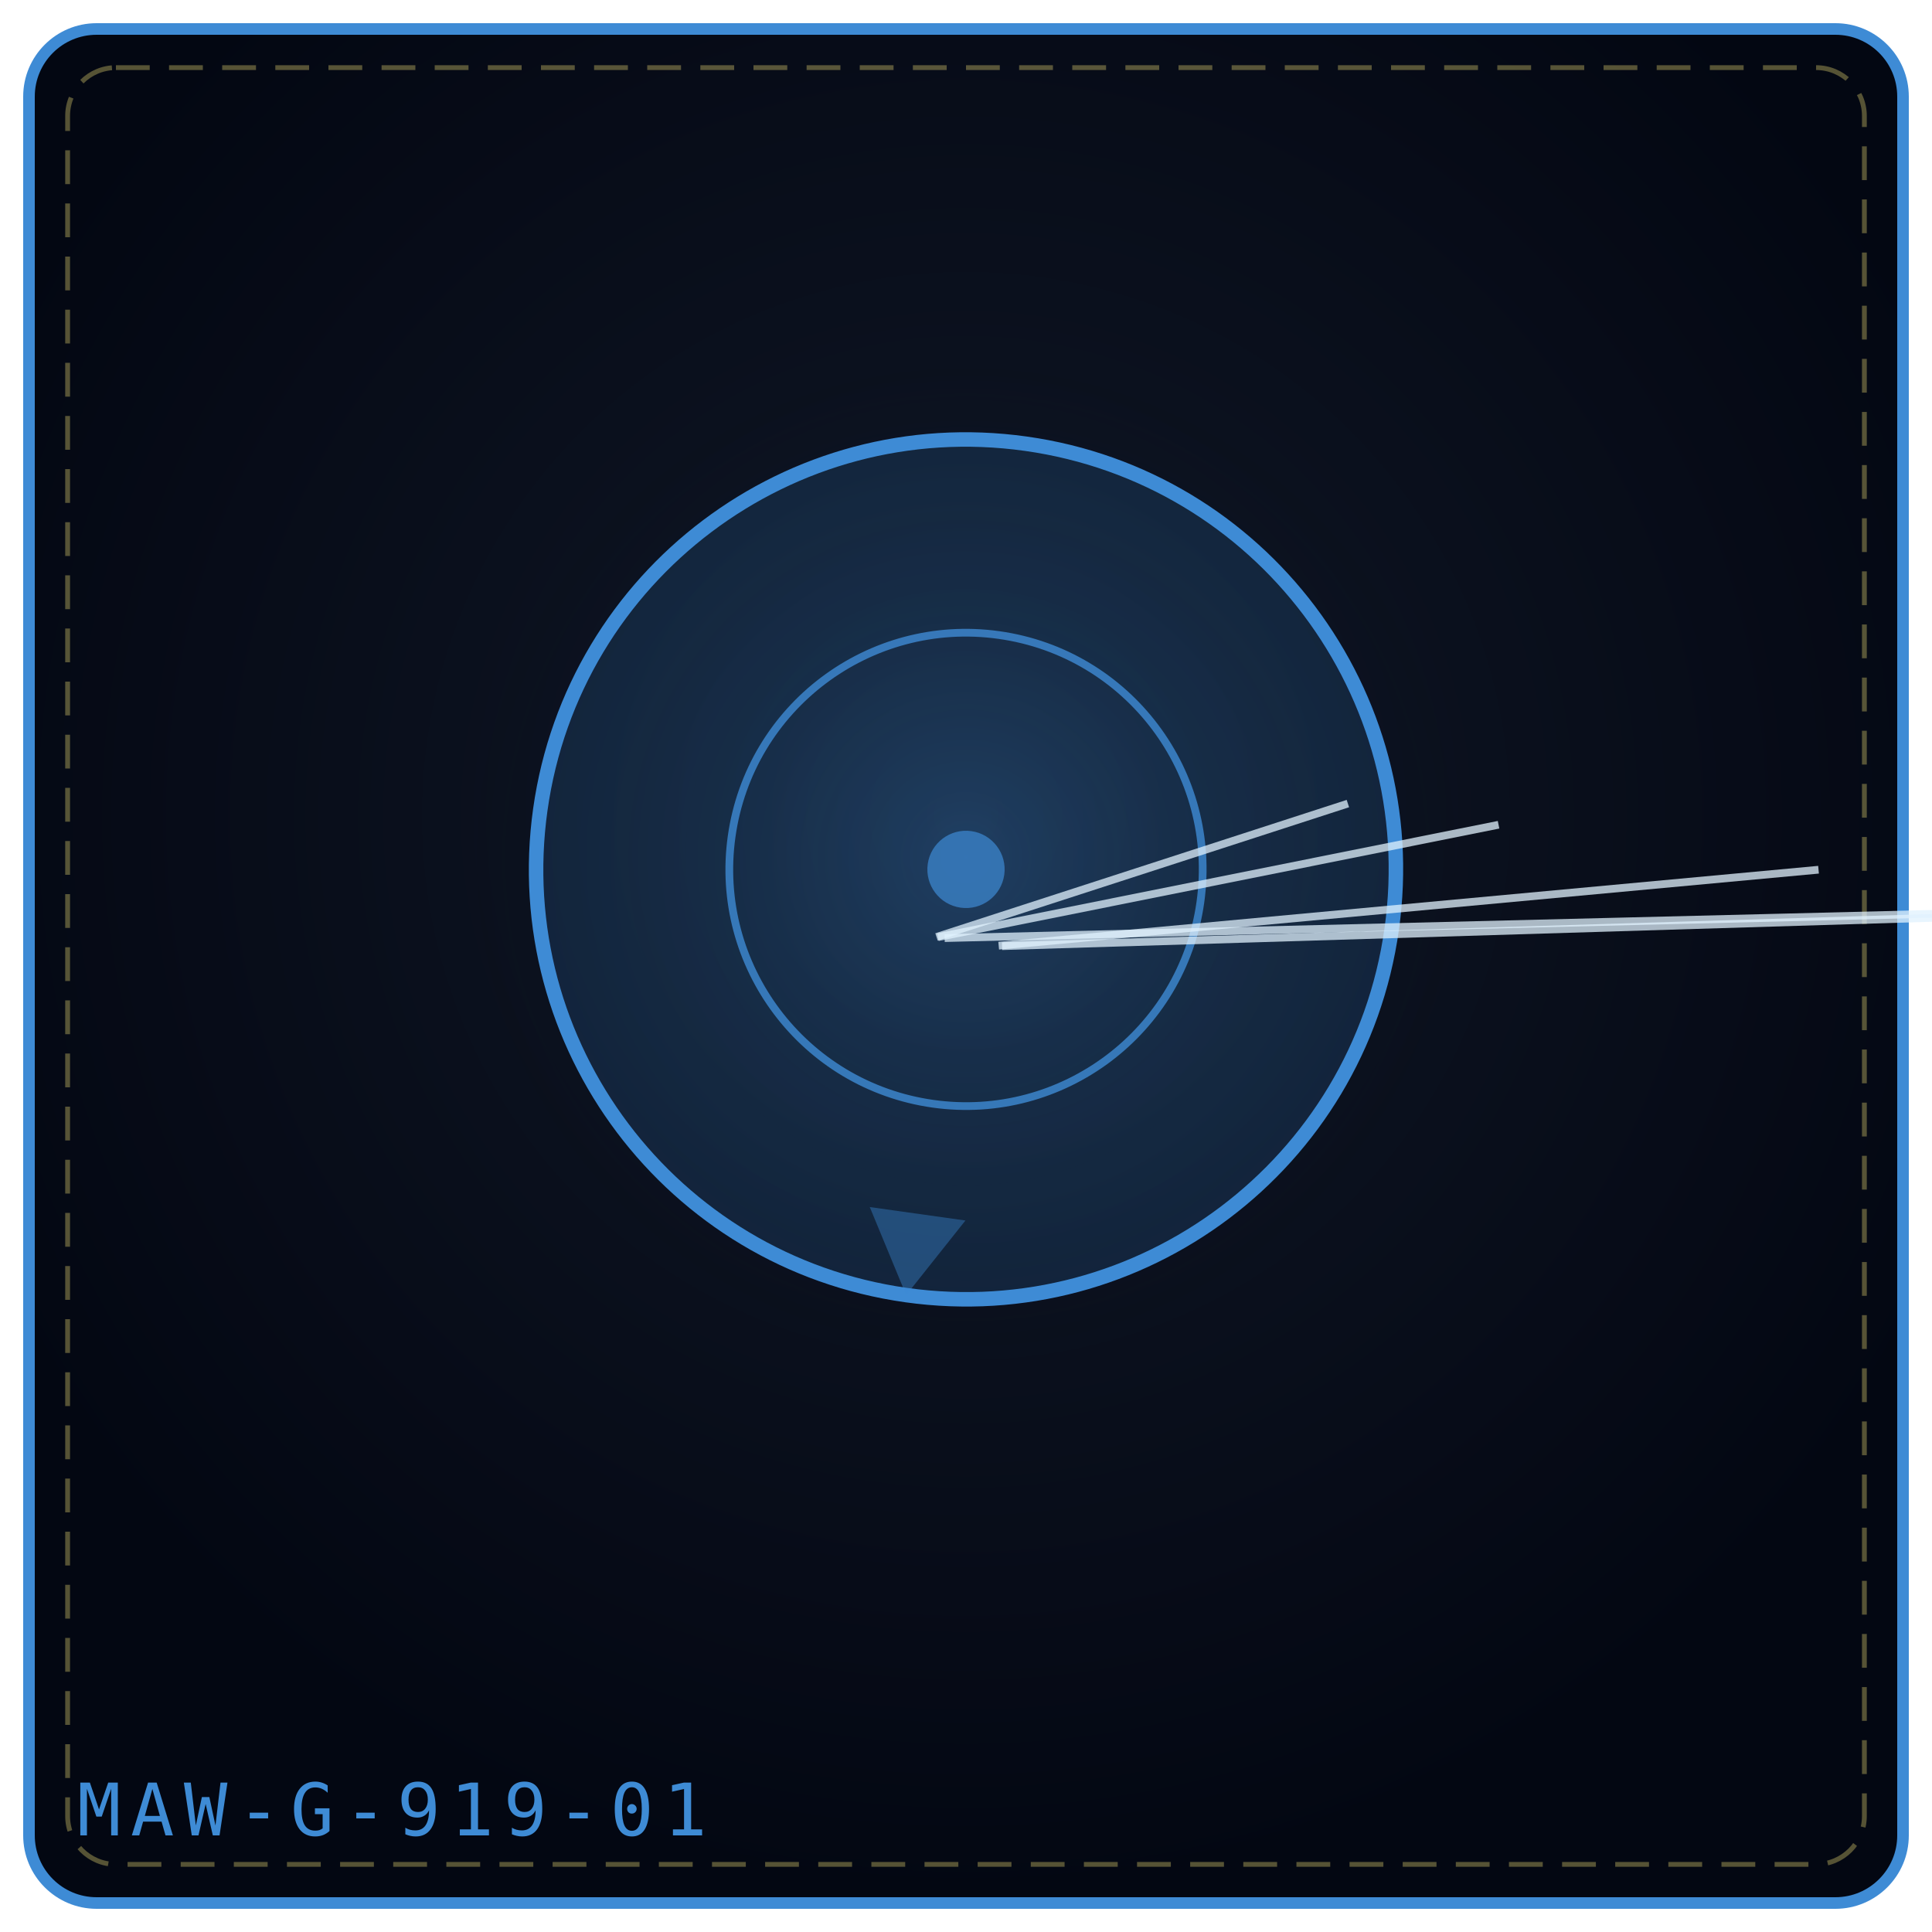
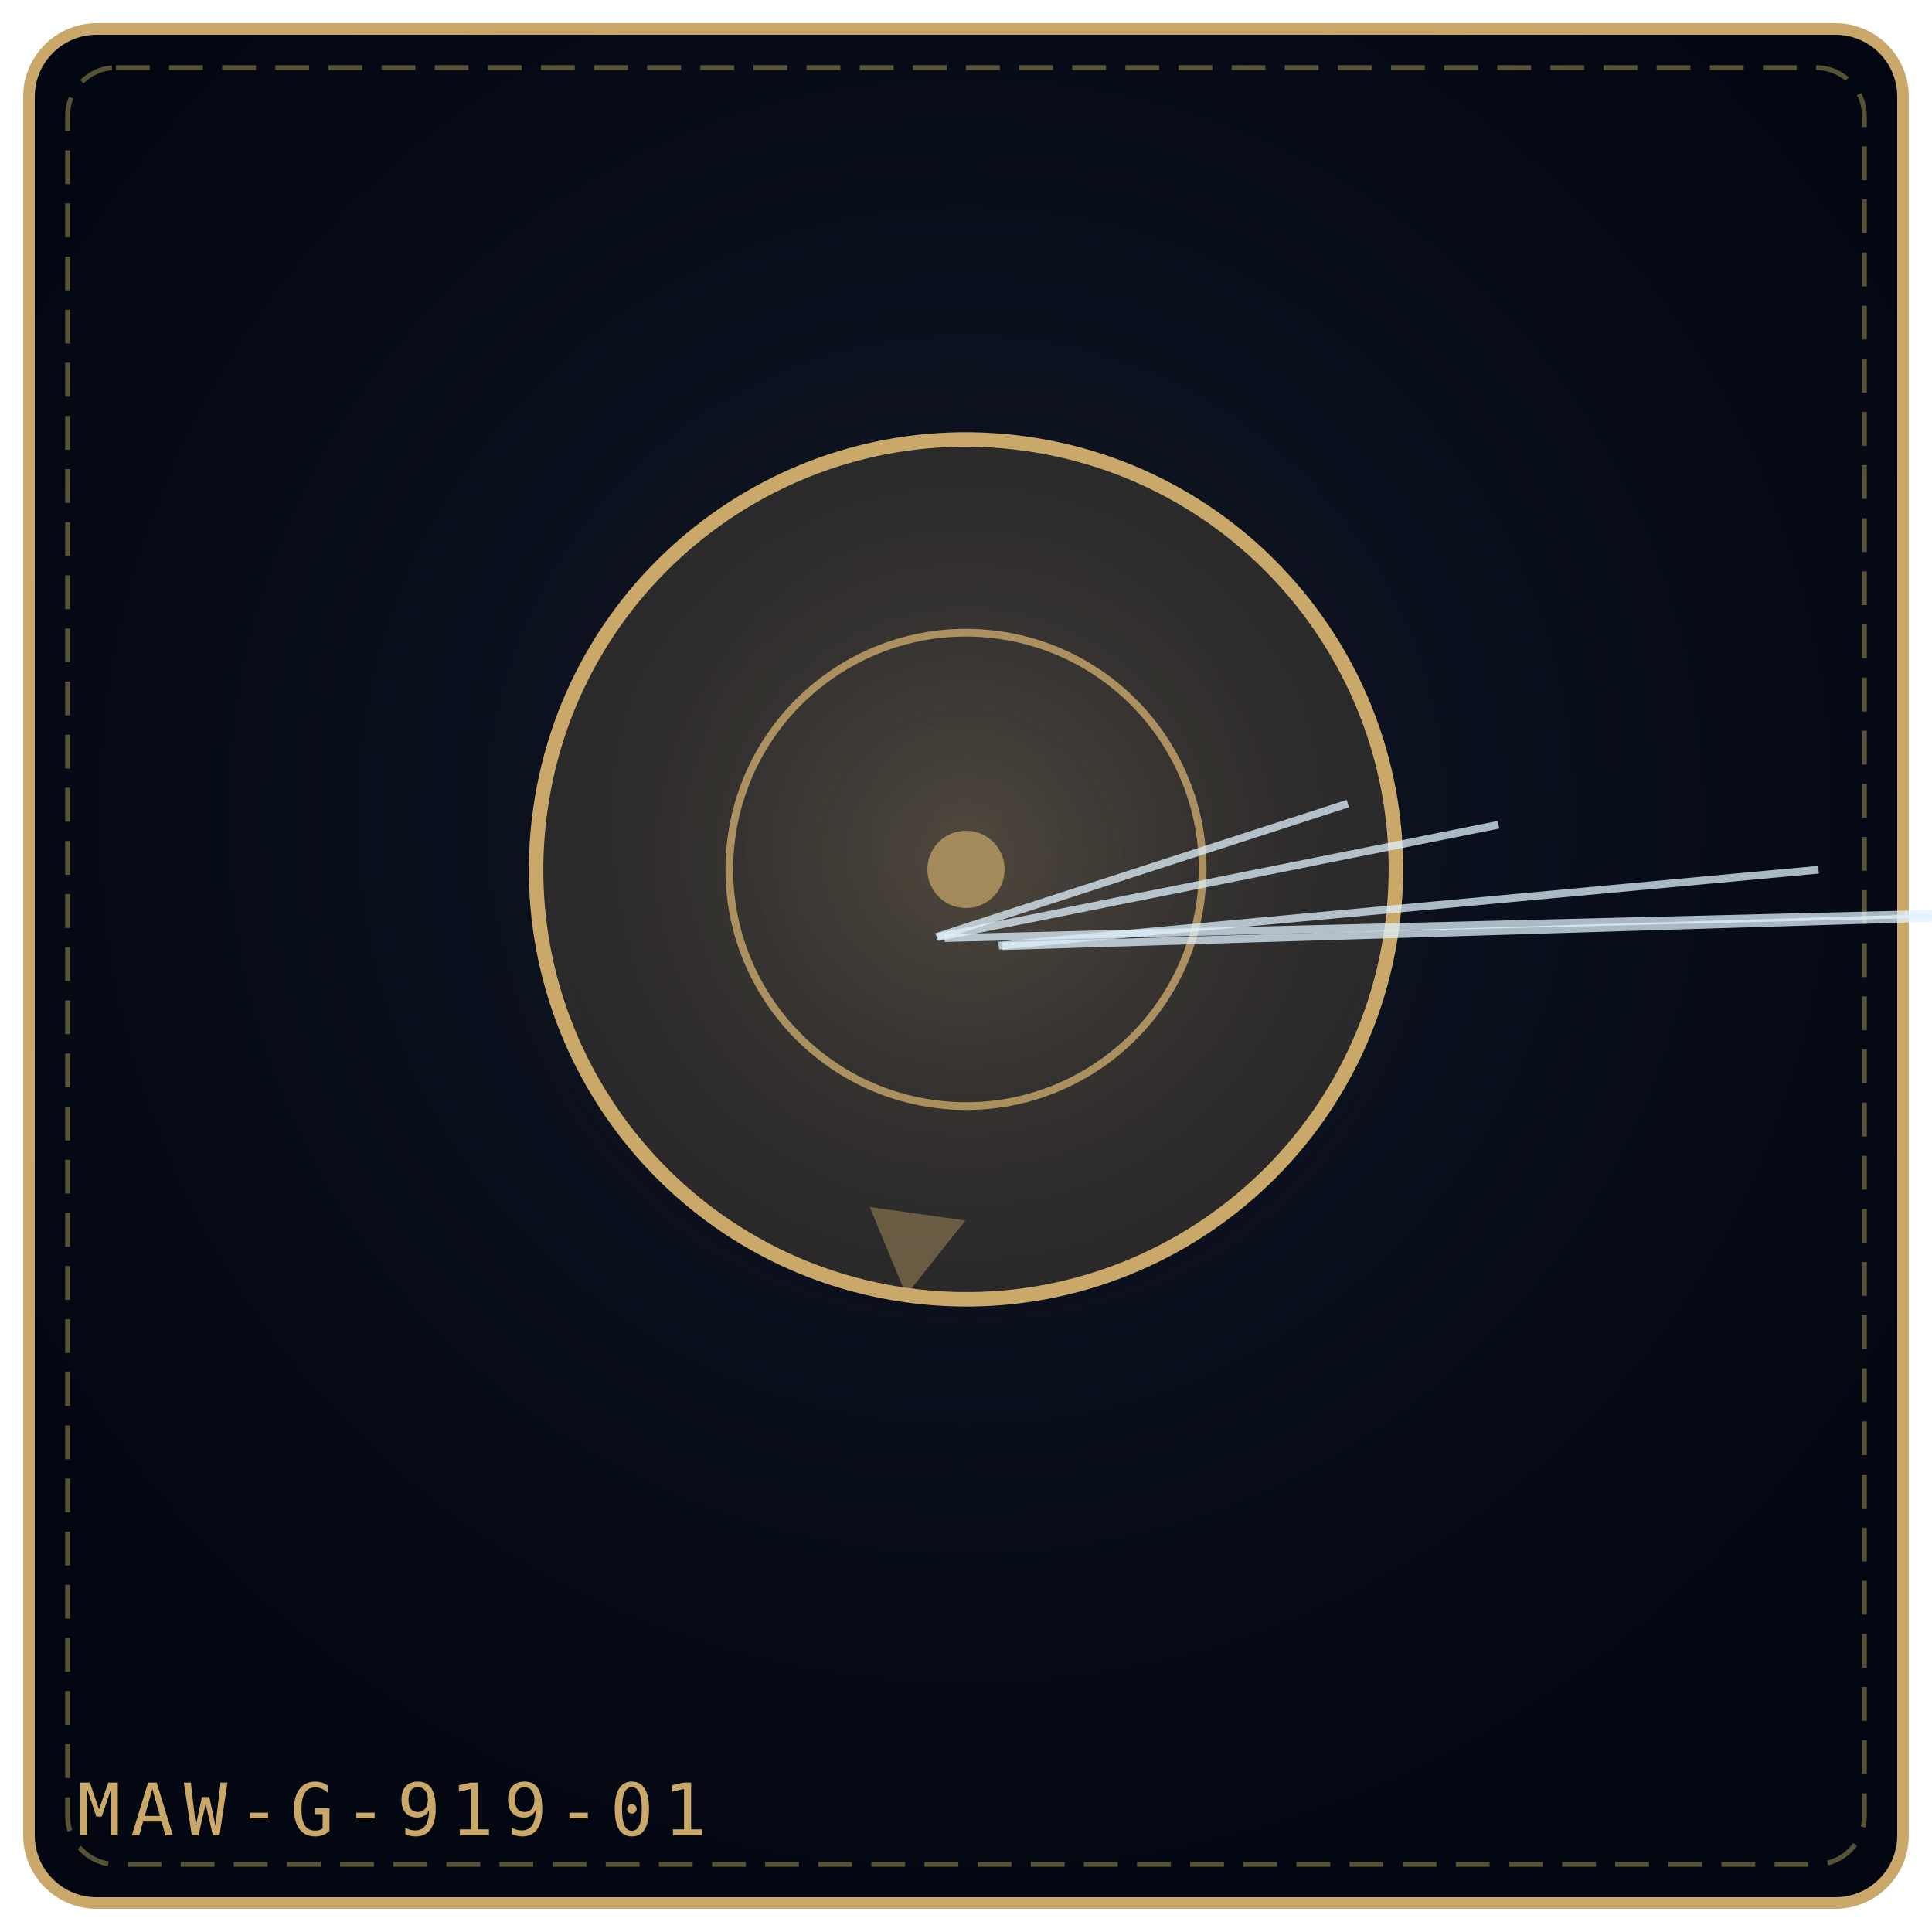
<svg xmlns="http://www.w3.org/2000/svg" viewBox="0 0 400 400" width="100%" height="100%" role="img" aria-label="PASSING BELL'S TOKEN">
  <defs>
    <radialGradient id="bg7fbdb3" cx="50%" cy="42%" r="58%">
      <stop offset="0%" stop-color="#111827" />
      <stop offset="100%" stop-color="#030712" />
    </radialGradient>
    <radialGradient id="gl7fbdb3" cx="50%" cy="46%" r="42%">
-       <stop offset="0%" stop-color="#3e8bd5" stop-opacity=".22" />
+       <stop offset="0%" stop-color="#c9a86a" stop-opacity=".22" />
      <stop offset="100%" stop-color="#000" stop-opacity="0" />
    </radialGradient>
  </defs>
-   <rect x="6" y="6" width="388" height="388" rx="14" fill="url(#bg7fbdb3)" stroke="#3e8bd5" stroke-width="2.4" />
+   <rect x="6" y="6" width="388" height="388" rx="14" fill="url(#bg7fbdb3)" stroke="#c9a86a" stroke-width="2.4" />
  <rect x="14" y="14" width="372" height="372" rx="10" fill="none" stroke="#f1df76" stroke-width="1" stroke-dasharray="7 4" opacity=".35" />
  <circle cx="200" cy="188" r="131" fill="url(#gl7fbdb3)" />
  <g transform="rotate(8 200.0 180.0)">
-     <circle cx="200.0" cy="180.0" r="89" fill="#3e8bd5" fill-opacity=".16" stroke="#3e8bd5" stroke-width="3" />
-     <circle cx="200.0" cy="180.0" r="49.0" fill="none" stroke="#3e8bd5" stroke-width="1.6" opacity=".8" />
+     <circle cx="200.0" cy="180.0" r="89" fill="#c9a86a" fill-opacity=".16" stroke="#c9a86a" stroke-width="3" />
+     <circle cx="200.0" cy="180.0" r="49.0" fill="none" stroke="#c9a86a" stroke-width="1.6" opacity=".8" />
    <path d="M434.2 155.5 L197.6 194.7" fill="none" stroke="#e0f2fe" stroke-width="1.6" opacity=".75" />
    <path d="M437.9 155.5 L209.6 194.7" fill="none" stroke="#e0f2fe" stroke-width="1.6" opacity=".75" />
    <path d="M307.9 155.5 L196.2 194.7" fill="none" stroke="#e0f2fe" stroke-width="1.6" opacity=".75" />
    <path d="M374.8 155.5 L208.9 194.7" fill="none" stroke="#e0f2fe" stroke-width="1.6" opacity=".75" />
    <path d="M276.4 155.5 L195.9 194.7" fill="none" stroke="#e0f2fe" stroke-width="1.6" opacity=".75" />
-     <circle cx="200.0" cy="180.0" r="8" fill="#3e8bd5" fill-opacity=".7" />
-     <path d="M200.0 269.0 L190.0 252.0 L210.0 252.0 Z" fill="#3e8bd5" fill-opacity=".4" />
+     <circle cx="200.0" cy="180.0" r="8" fill="#c9a86a" fill-opacity=".7" />
+     <path d="M200.0 269.0 L190.0 252.0 L210.0 252.0 Z" fill="#c9a86a" fill-opacity=".4" />
  </g>
-   <text x="16" y="380" font-family="monospace" font-size="15" letter-spacing="2" fill="#3e8bd5">MAW-G-919-01</text>
+   <text x="16" y="380" font-family="monospace" font-size="15" letter-spacing="2" fill="#c9a86a">MAW-G-919-01</text>
</svg>
